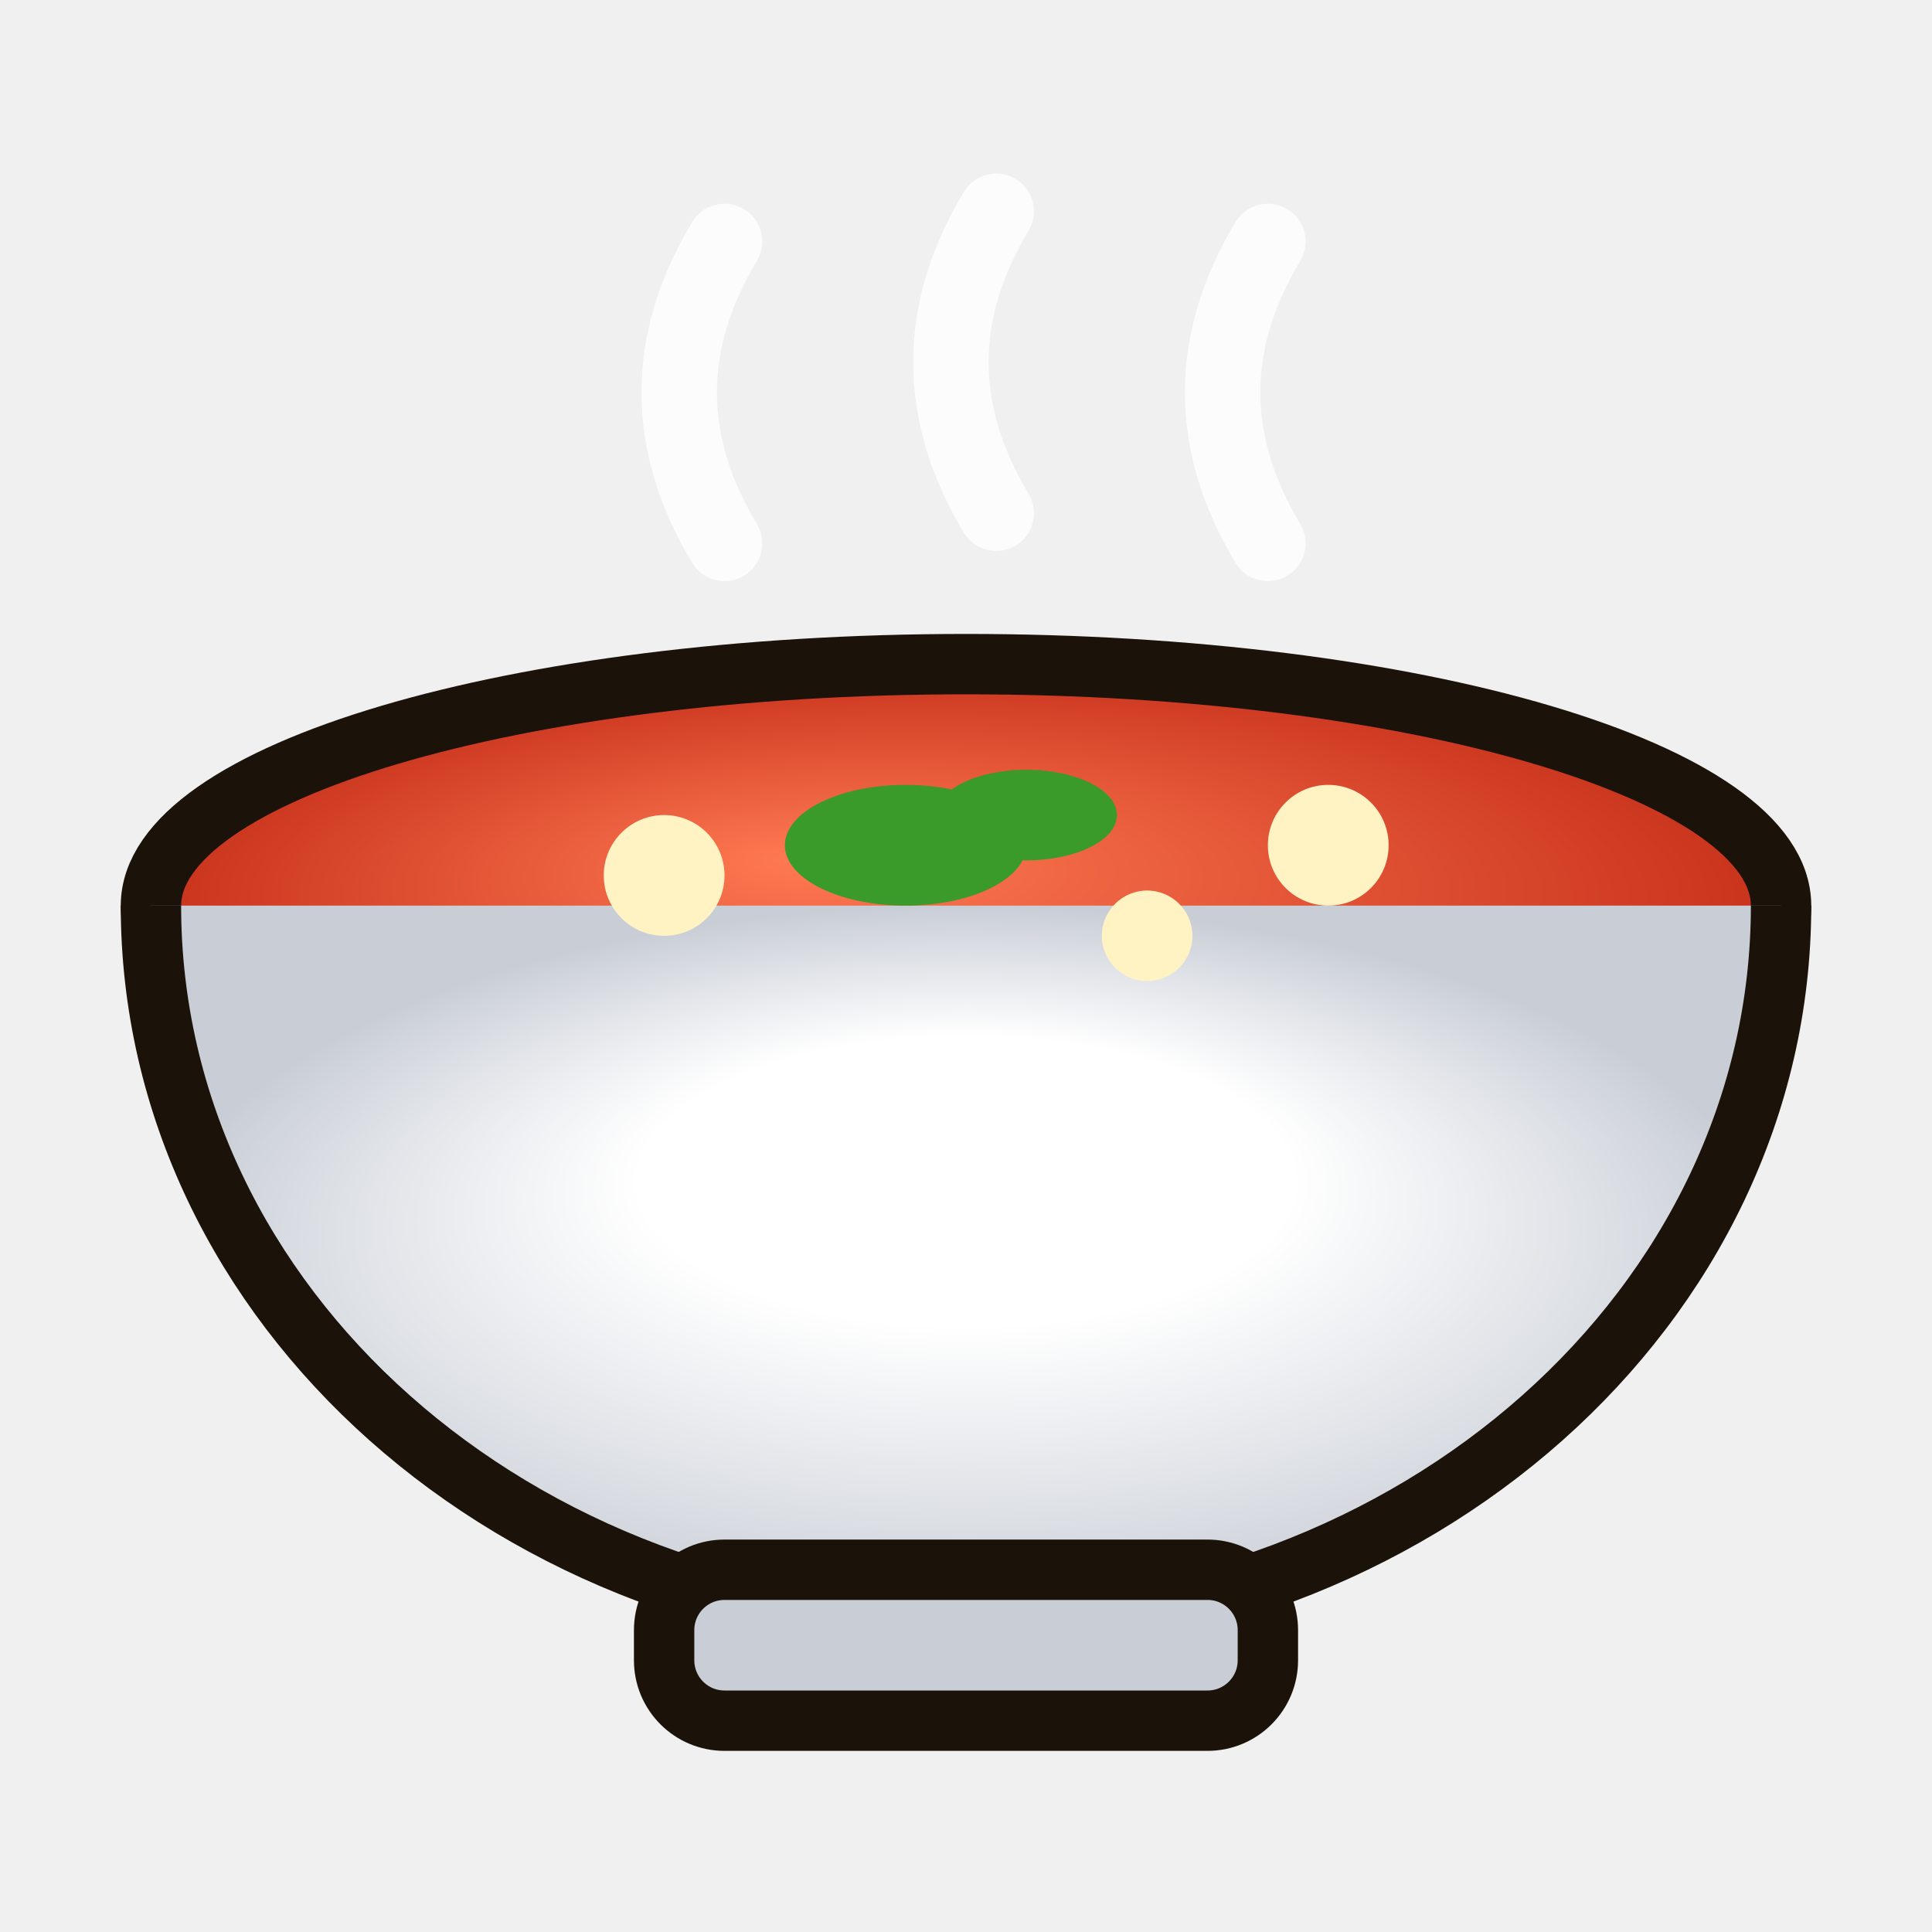
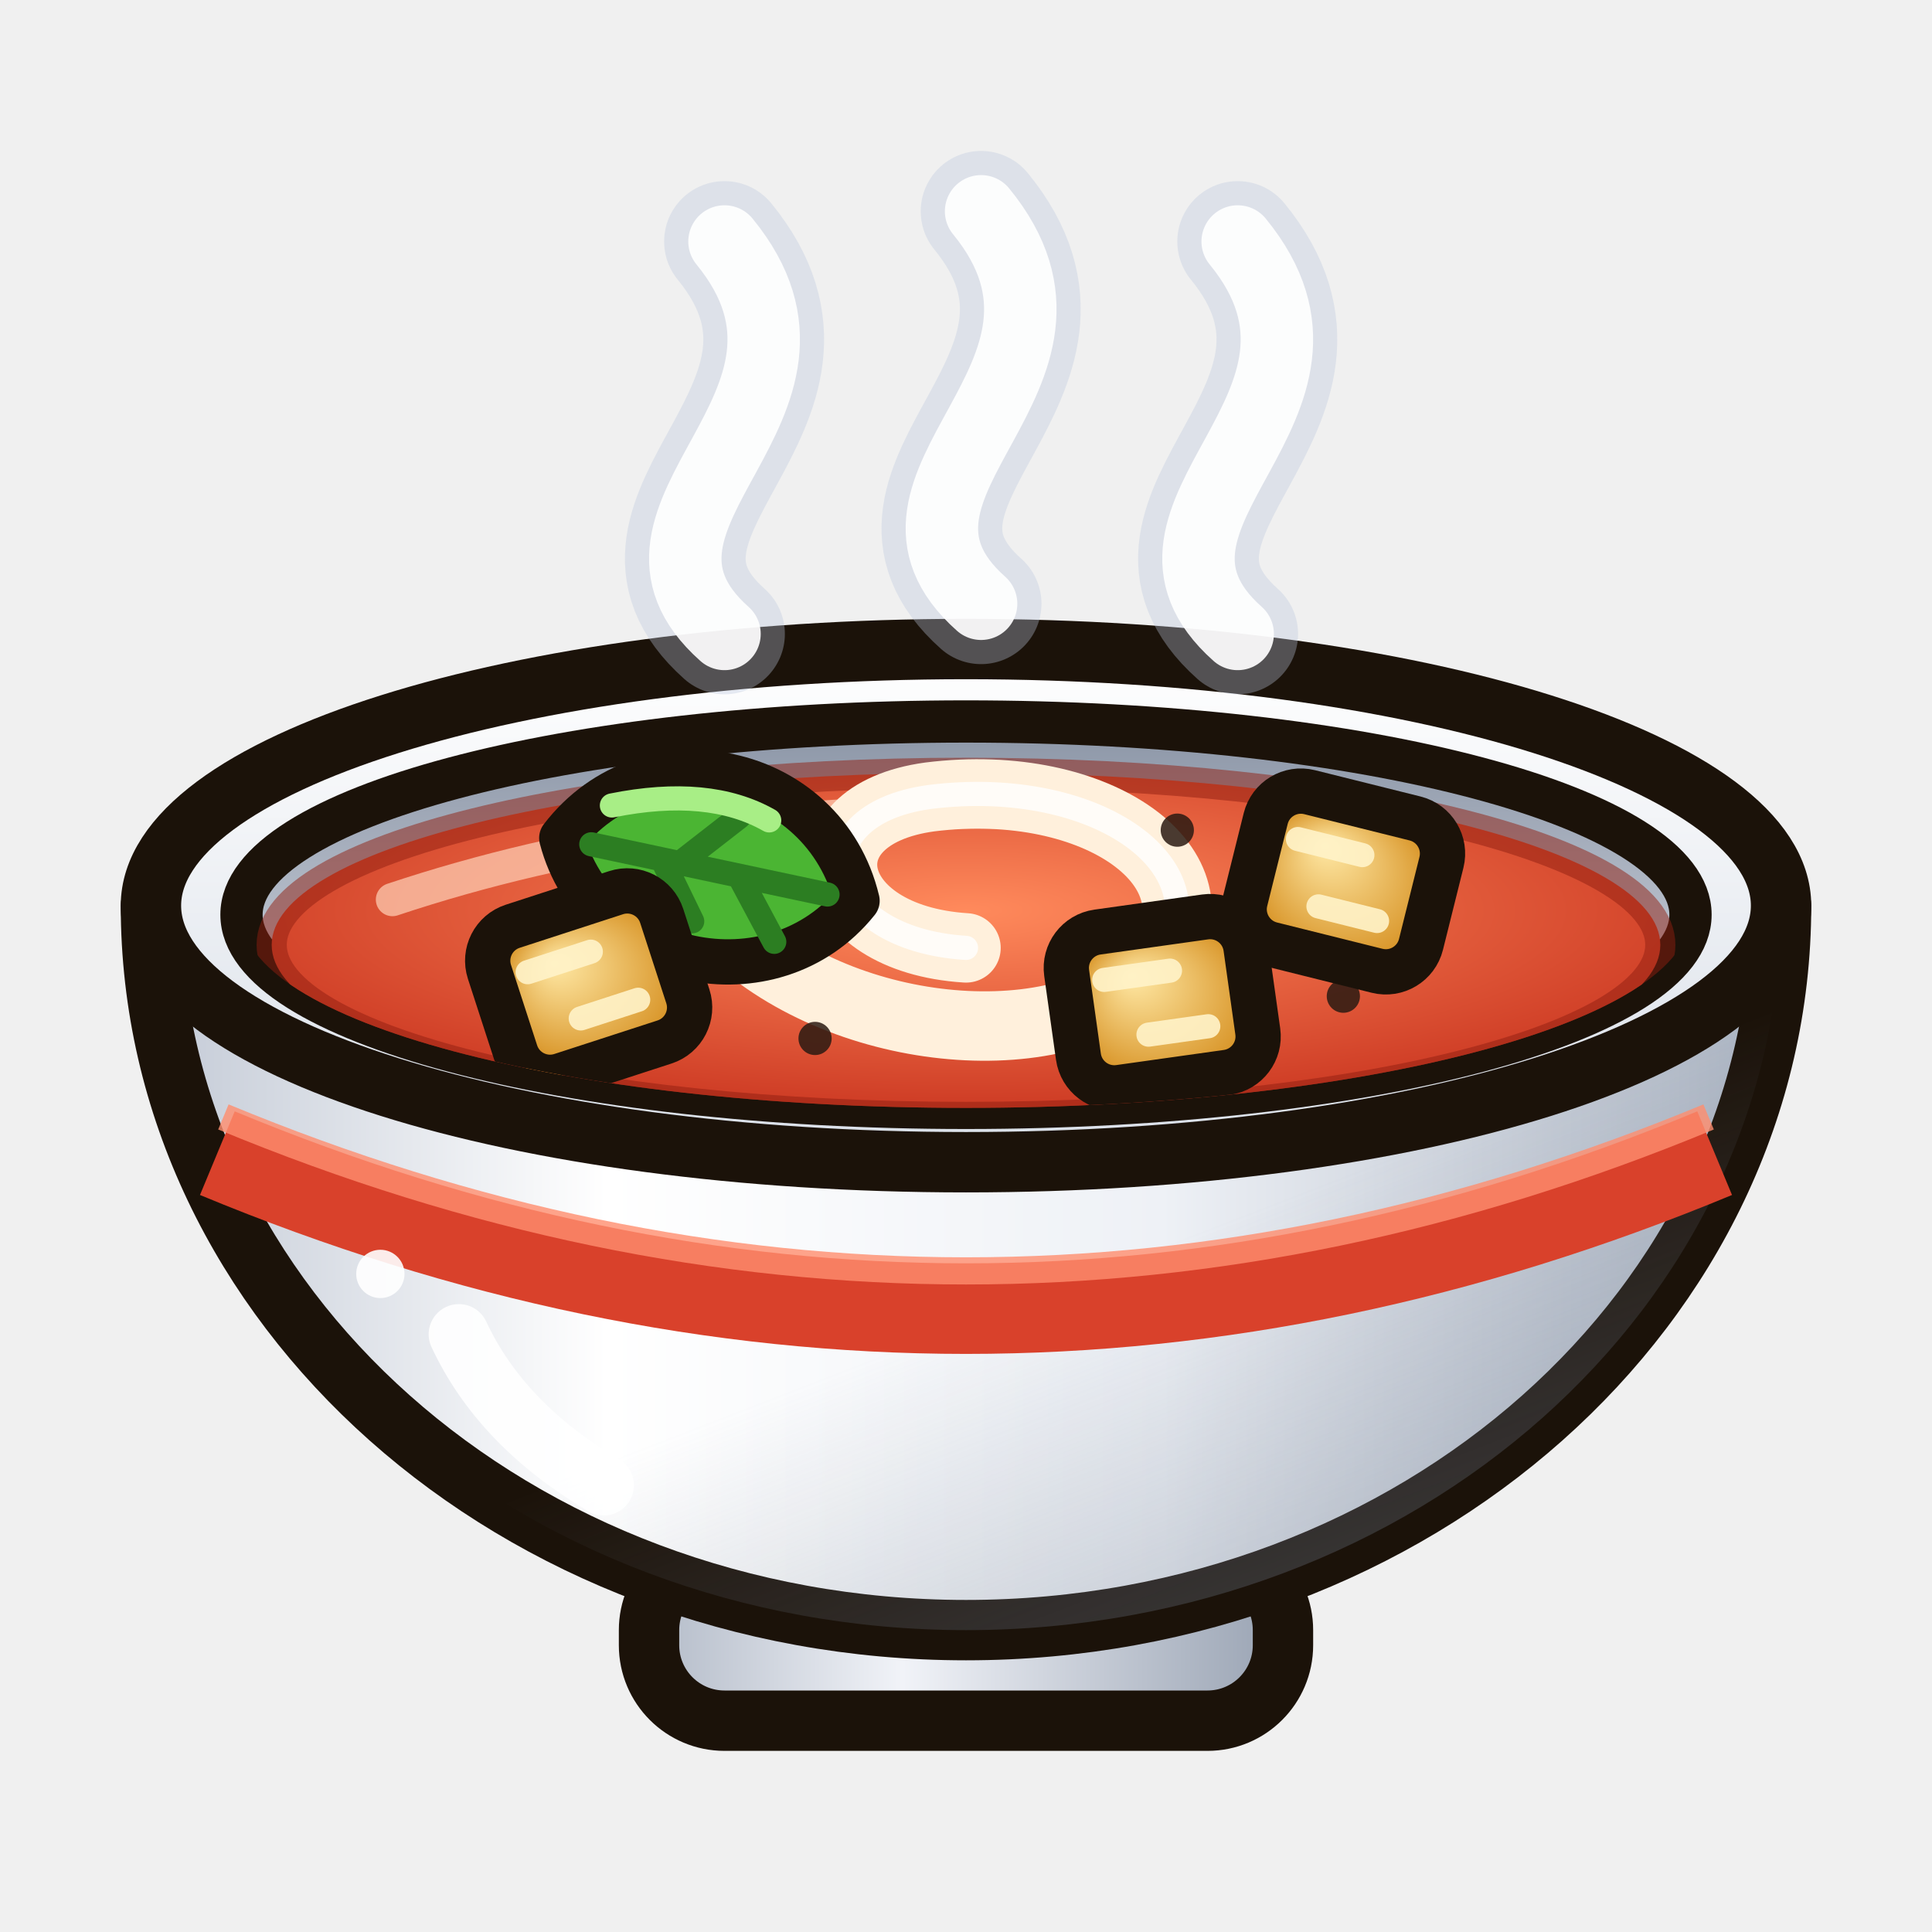
<svg xmlns="http://www.w3.org/2000/svg" viewBox="0 0 64 64" width="64" height="64">
  <defs>
-     <linearGradient id="lettuce-grad" x1="0%" y1="0%" x2="0%" y2="100%">
-       <stop offset="0" stop-color="#8ee05f" />
-       <stop offset="1" stop-color="#3f9f2a" />
+     <linearGradient id="bowl-grad" x1="0" y1="0" x2="1" y2="0">
+       <stop offset="0" stop-color="#c3cad6" />
+       <stop offset="0.28" stop-color="#ffffff" />
+       <stop offset="0.62" stop-color="#eef1f6" />
+       <stop offset="1" stop-color="#a9b2c0" />
    </linearGradient>
-     <radialGradient id="tomato-grad" fx="35%" fy="35%">
-       <stop offset="0.1" stop-color="#ff9b7d" />
-       <stop offset="1" stop-color="#d8331f" />
+     <linearGradient id="bowl-shade" x1="0.2" y1="0.2" x2="0.9" y2="1">
+       <stop offset="0.45" stop-color="#7d889a" stop-opacity="0" />
+       <stop offset="1" stop-color="#6f7b8f" stop-opacity="0.45" />
+     </linearGradient>
+     <linearGradient id="rim-grad" x1="0" y1="0" x2="0" y2="1">
+       <stop offset="0" stop-color="#ffffff" />
+       <stop offset="1" stop-color="#d9dfe8" />
+     </linearGradient>
+     <linearGradient id="inner-grad" x1="0" y1="0" x2="0" y2="1">
+       <stop offset="0" stop-color="#8b95a6" />
+       <stop offset="1" stop-color="#dfe4ec" />
+     </linearGradient>
+     <linearGradient id="foot-grad" x1="0" y1="0" x2="1" y2="0">
+       <stop offset="0" stop-color="#b3bbc8" />
+       <stop offset="0.4" stop-color="#f1f3f8" />
+       <stop offset="1" stop-color="#99a3b3" />
+     </linearGradient>
+     <clipPath id="inside">
+       <ellipse cx="32" cy="30.3" rx="24" ry="6.4" />
+     </clipPath>
+     <clipPath id="heap">
+       <ellipse cx="32" cy="30.3" rx="24" ry="6.4" />
+       <rect x="1" y="0" width="62" height="30.6" />
+     </clipPath>
+     <radialGradient id="soup-grad" cx="0.5" cy="0.4" r="0.7">
+       <stop offset="0" stop-color="#ff8a5c" />
+       <stop offset="1" stop-color="#c32a18" />
    </radialGradient>
-     <radialGradient id="onion-grad" fx="35%" fy="35%">
-       <stop offset="0.1" stop-color="#f6e2fa" />
-       <stop offset="1" stop-color="#b678c4" />
+     <radialGradient id="crouton-grad" fx="0.35" fy="0.3">
+       <stop offset="0" stop-color="#ffe9a6" />
+       <stop offset="1" stop-color="#d9962a" />
    </radialGradient>
-     <linearGradient id="carrot-grad" x1="0%" y1="0%" x2="100%" y2="100%">
-       <stop offset="0" stop-color="#ffb259" />
-       <stop offset="1" stop-color="#e2720f" />
-     </linearGradient>
-     <radialGradient id="bowl-grad" fx="50%" fy="30%">
-       <stop offset="0.4" stop-color="#ffffff" />
-       <stop offset="1" stop-color="#c9ced6" />
-     </radialGradient>
-     <radialGradient id="soup-grad" fx="40%" fy="40%">
-       <stop offset="0" stop-color="#ff7a52" />
-       <stop offset="1" stop-color="#c8321c" />
-     </radialGradient>
-     <radialGradient id="stew-grad" fx="40%" fy="40%">
-       <stop offset="0" stop-color="#c98a4a" />
-       <stop offset="1" stop-color="#7a4a1f" />
-     </radialGradient>
-     <linearGradient id="pot-grad" x1="0%" y1="0%" x2="100%" y2="0%">
-       <stop offset="0" stop-color="#5b6470" />
-       <stop offset="0.45" stop-color="#9aa4b0" />
-       <stop offset="1" stop-color="#3d444d" />
-     </linearGradient>
-     <radialGradient id="coin-grad" fx="35%" fy="30%">
-       <stop offset="0.1" stop-color="#fff2a8" />
-       <stop offset="1" stop-color="#e3a514" />
-     </radialGradient>
-     <linearGradient id="gold-grad" x1="0%" y1="0%" x2="100%" y2="100%">
-       <stop offset="0" stop-color="#fff2a8" />
-       <stop offset="0.5" stop-color="#f7c531" />
-       <stop offset="1" stop-color="#c98a0a" />
-     </linearGradient>
-     <radialGradient id="heart-grad" fx="35%" fy="30%">
-       <stop offset="0.1" stop-color="#ff9a9a" />
-       <stop offset="1" stop-color="#d81e2c" />
-     </radialGradient>
-     <clipPath id="left-half">
-       <rect x="0" y="0" width="32" height="64" />
-     </clipPath>
  </defs>
  <g id="bowl">
-     <ellipse cx="32" cy="30" rx="27" ry="8" fill="url(#soup-grad)" stroke="#1b1209" stroke-width="2" />
-     <path d="M5 30 a27 24 0 0 0 54 0" fill="url(#bowl-grad)" stroke="#1b1209" stroke-width="2" />
-     <rect x="22" y="52" width="20" height="5" rx="2" fill="#c9ced6" stroke="#1b1209" stroke-width="2" />
+     <rect x="21.5" y="51.5" width="21" height="5.5" rx="2.5" fill="url(#foot-grad)" stroke="#1b1209" stroke-width="2" stroke-linejoin="round" />
+     <path d="M5 30 a27 24 0 0 0 54 0 Z" fill="url(#bowl-grad)" stroke="#1b1209" stroke-width="2" stroke-linejoin="round" />
+     <path d="M5 30 a27 24 0 0 0 54 0 Z" fill="url(#bowl-shade)" />
+     <path d="M7.2 38.2 Q32 48.5 56.8 38.2" fill="none" stroke="#d9412b" stroke-width="3" />
+     <path d="M7.4 37 Q32 47.2 56.6 37" fill="none" stroke="#ff8d6e" stroke-width="0.9" opacity="0.8" />
+     <path d="M15.2 44.2 q1.4 3 4.8 5" fill="none" stroke="#ffffff" stroke-width="2" stroke-linecap="round" opacity="0.9" />
+     <circle cx="12.6" cy="42.2" r="0.8" fill="#ffffff" opacity="0.9" />
+     <ellipse cx="32" cy="30" rx="27" ry="8.5" fill="url(#rim-grad)" stroke="#1b1209" stroke-width="2" />
+     <ellipse cx="32" cy="30.3" rx="24" ry="6.4" fill="url(#inner-grad)" stroke="#1b1209" stroke-width="1.4" />
  </g>
-   <g id="toppings">
-     <g fill="#fff3c4">
-       <circle cx="22" cy="29" r="2" />
-       <circle cx="38" cy="31" r="1.5" />
-       <circle cx="44" cy="28" r="2" />
+   <g id="soup" clip-path="url(#inside)">
+     <ellipse cx="32" cy="31.3" rx="23" ry="5.7" fill="url(#soup-grad)" />
+     <ellipse cx="32" cy="31.3" rx="23" ry="5.7" fill="none" stroke="#8f1d10" stroke-width="1" opacity="0.5" />
+     <path d="M13 29.8 Q22 26.8 33 26.9" fill="none" stroke="#ffd2b8" stroke-width="1.1" stroke-linecap="round" opacity="0.7" />
+     <path d="M32 31.4 c-4.8 -.3 -5.6 -4.4 -1.2 -5 c5.6 -.7 9.8 2.4 7.6 5.4 c-2.6 3.2 -9.8 2.8 -13.8 -.6" fill="none" stroke="#fff0dc" stroke-width="2.3" stroke-linecap="round" stroke-linejoin="round" />
+     <path d="M32 31.4 c-4.8 -.3 -5.6 -4.4 -1.2 -5 c5.6 -.7 9.8 2.4 7.6 5.4" fill="none" stroke="#ffffff" stroke-width="0.8" stroke-linecap="round" opacity="0.8" />
+     <circle cx="18.5" cy="32.3" r="0.55" fill="#2a1a12" opacity="0.85" />
+     <circle cx="21" cy="29.6" r="0.55" fill="#2a1a12" opacity="0.85" />
+     <circle cx="44.5" cy="33" r="0.55" fill="#2a1a12" opacity="0.85" />
+     <circle cx="46.5" cy="29.4" r="0.55" fill="#2a1a12" opacity="0.85" />
+     <circle cx="27" cy="34.4" r="0.55" fill="#2a1a12" opacity="0.85" />
+     <circle cx="39" cy="27.5" r="0.55" fill="#2a1a12" opacity="0.85" />
+     <g transform="rotate(12 23.5 28.8)">
+       <path d="M18.5 28.8 C20.5 24.6 26.5 24.6 28.5 28.8 C26.5 32.8 20.5 32.8 18.5 28.8 Z" fill="#4bb533" stroke="#1b1209" stroke-width="1.5" stroke-linejoin="round" />
+       <path d="M19.5 28.8 L27.5 28.8 M22.5 28.8 l1.6 -1.9 M24.5 28.8 l1.6 1.9 M21.9 28.8 l1.4 1.8" stroke="#2c7e22" stroke-width="0.8" stroke-linecap="round" fill="none" />
+       <path d="M19.9 27.4 q3 -1.3 5.2 -0.6" stroke="#a8ee86" stroke-width="0.8" stroke-linecap="round" fill="none" />
    </g>
-     <g fill="#3a9a2a">
-       <ellipse cx="30" cy="28" rx="4" ry="2" />
-       <ellipse cx="34" cy="27" rx="3" ry="1.5" />
+     <g transform="rotate(14 44.5 29.2)">
+       <rect x="41.5" y="26.6" width="6" height="5.2" rx="1.2" fill="url(#crouton-grad)" stroke="#1b1209" stroke-width="1.5" stroke-linejoin="round" />
+       <path d="M42.7 28.2 h2.2 M43.9 30.2 h2" stroke="#fff3c9" stroke-width="0.8" stroke-linecap="round" opacity="0.9" />
    </g>
-     <g fill="none" stroke="#ffffff" stroke-width="2.5" stroke-linecap="round" opacity="0.8">
-       <path d="M24 18 q-3 -5 0 -10" />
-       <path d="M33 17 q-3 -5 0 -10" />
-       <path d="M42 18 q-3 -5 0 -10" />
+     <g transform="rotate(-8 38.5 33.2)">
+       <rect x="35.5" y="30.6" width="6" height="5.2" rx="1.2" fill="url(#crouton-grad)" stroke="#1b1209" stroke-width="1.5" stroke-linejoin="round" />
+       <path d="M36.7 32.2 h2.2 M37.9 34.2 h2" stroke="#fff3c9" stroke-width="0.8" stroke-linecap="round" opacity="0.9" />
+     </g>
+     <g transform="rotate(-18 19.5 32.6)">
+       <rect x="16.5" y="30.0" width="6" height="5.2" rx="1.2" fill="url(#crouton-grad)" stroke="#1b1209" stroke-width="1.5" stroke-linejoin="round" />
+       <path d="M17.7 31.6 h2.2 M18.9 33.6 h2" stroke="#fff3c9" stroke-width="0.8" stroke-linecap="round" opacity="0.9" />
+     </g>
+   </g>
+   <g id="steam" fill="none" stroke-linecap="round">
+     <g stroke="#b9c6dc" stroke-width="4" opacity="0.35">
+       <path d="M24 21 C19.5 17 28.5 13.5 24 8" />
+       <path d="M32.5 20 C28 16 37 12.5 32.5 7" />
+       <path d="M41 21 C36.5 17 45.5 13.5 41 8" />
+     </g>
+     <g stroke="#ffffff" stroke-width="2.4" opacity="0.92">
+       <path d="M24 21 C19.5 17 28.5 13.5 24 8" />
+       <path d="M32.5 20 C28 16 37 12.5 32.5 7" />
+       <path d="M41 21 C36.5 17 45.5 13.5 41 8" />
    </g>
  </g>
</svg>
